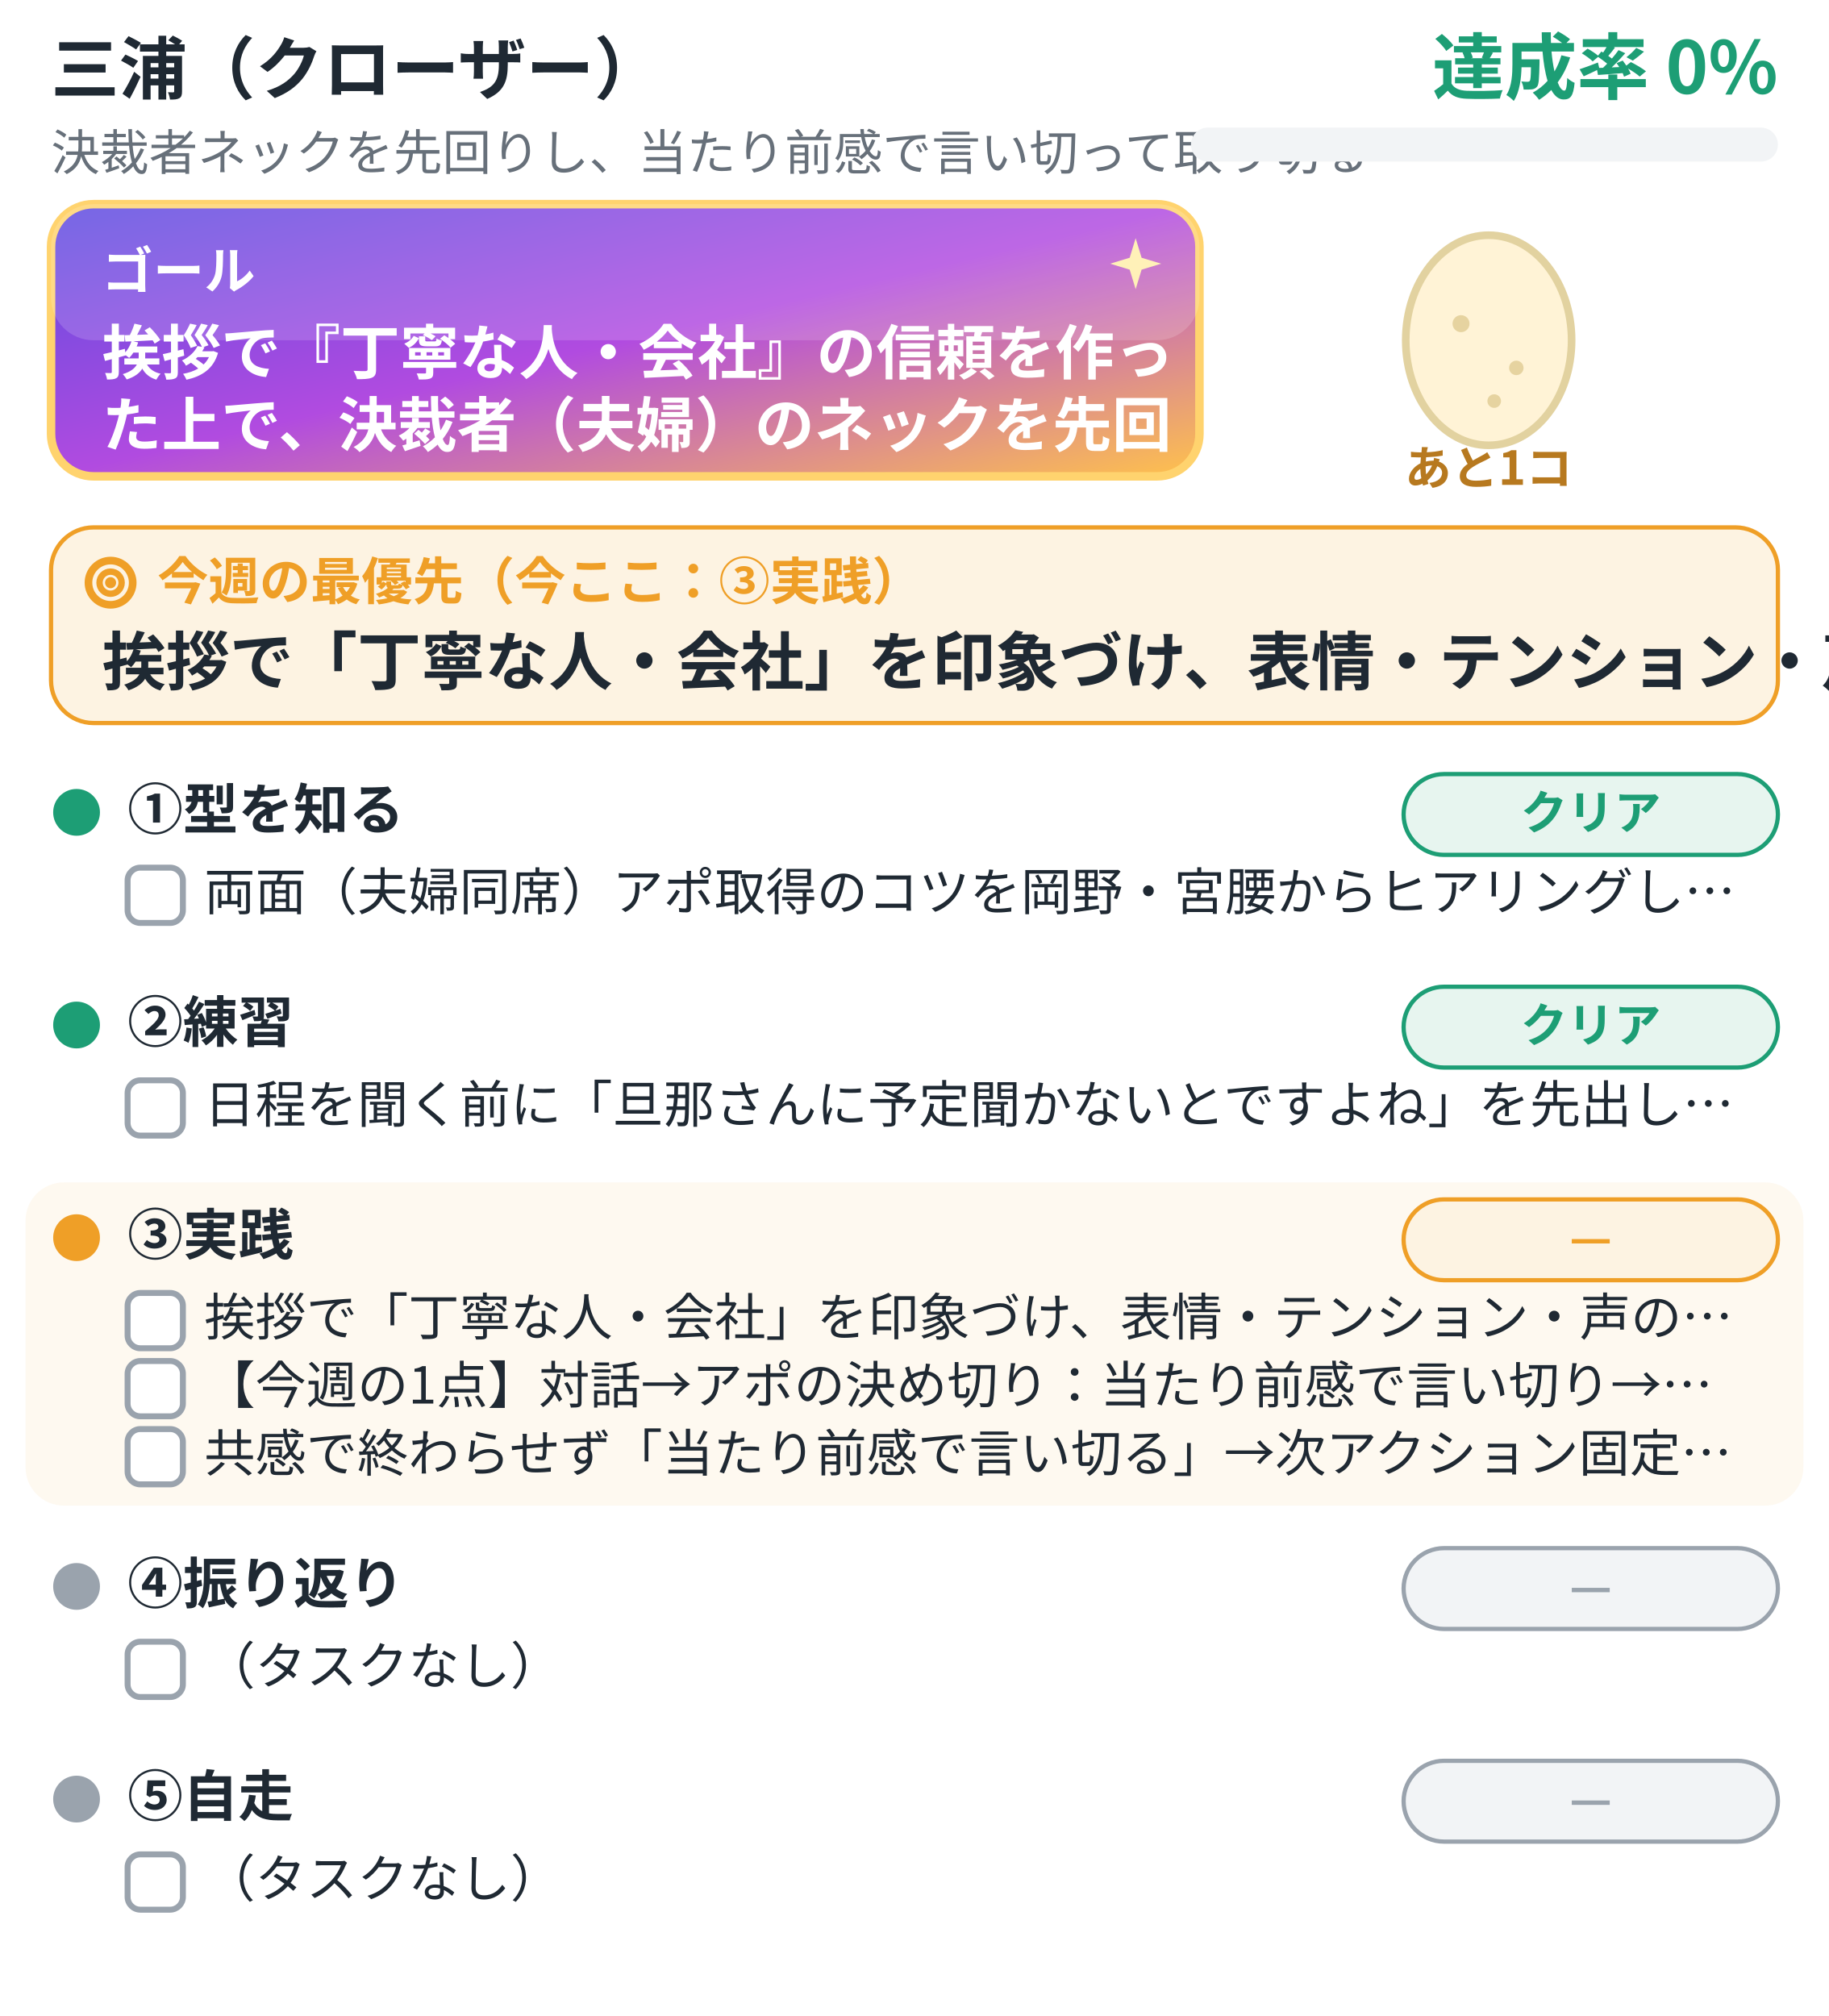
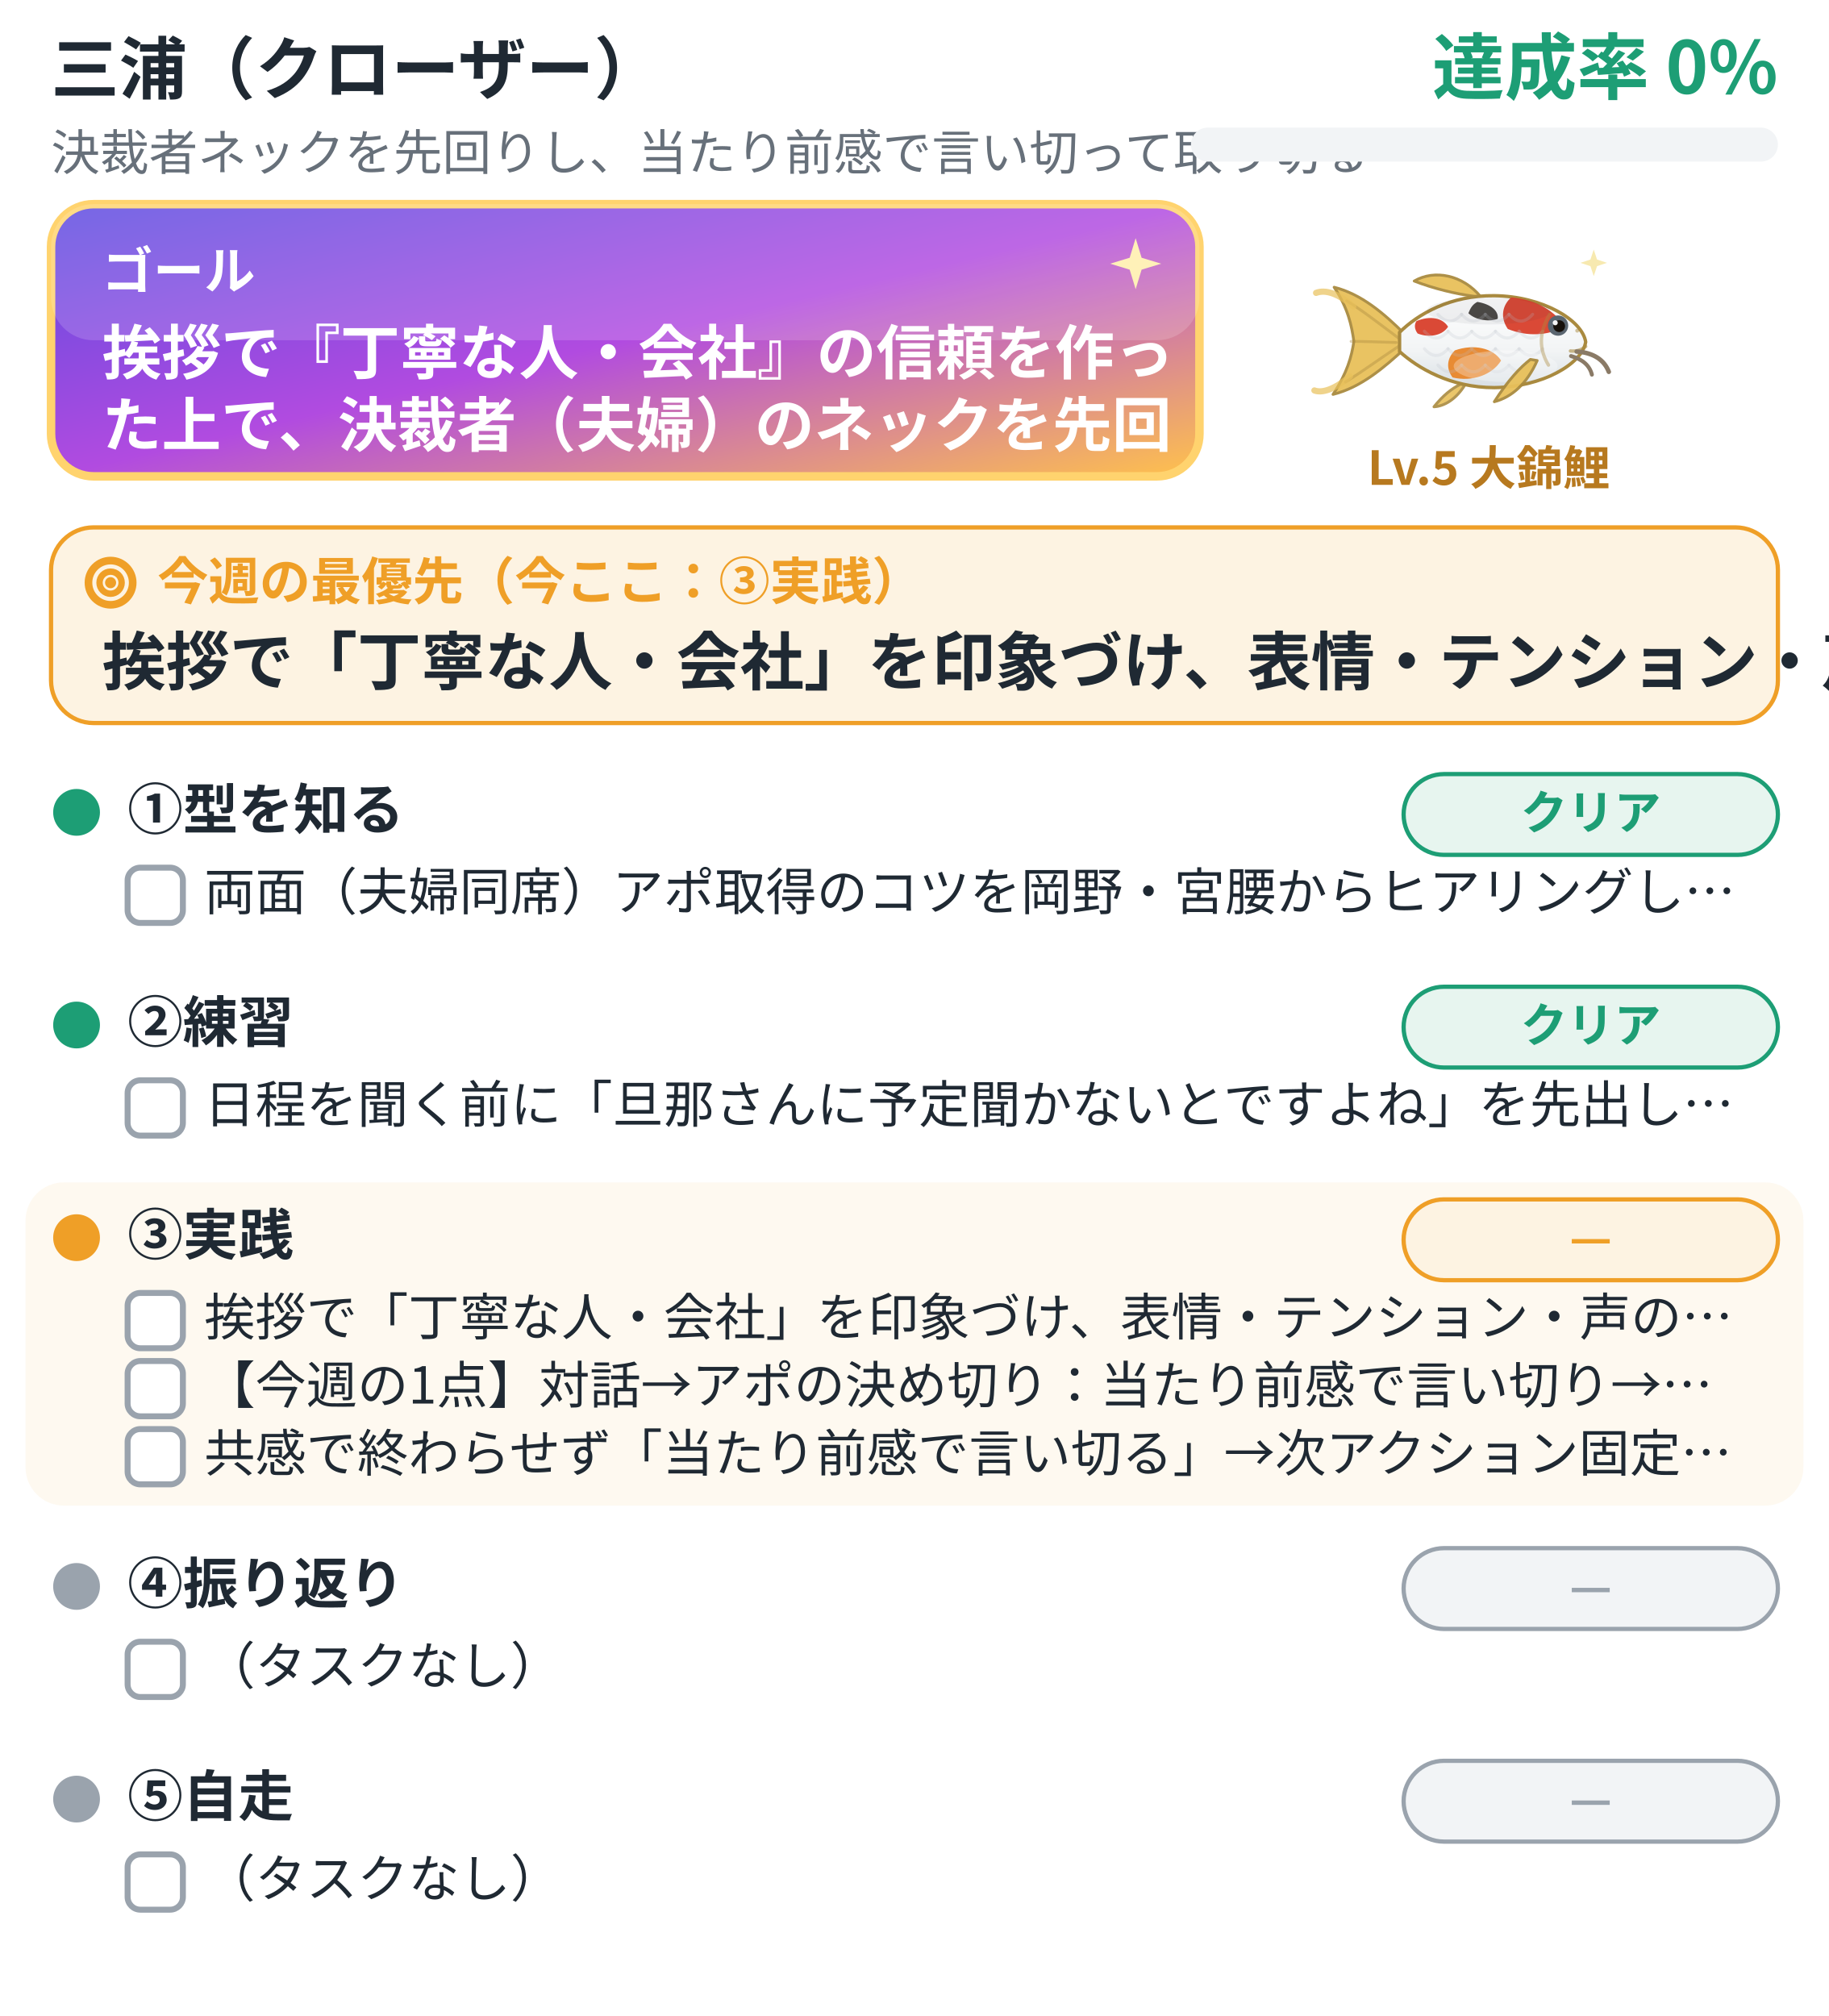
- <svg xmlns="http://www.w3.org/2000/svg" viewBox="0 0 430 474" font-family="Hiragino Sans, 'Noto Sans CJK JP', 'Yu Gothic', sans-serif" width="430" height="474">
+ <svg xmlns="http://www.w3.org/2000/svg" viewBox="0 0 430 474" font-family="Hiragino Sans, 'Noto Sans CJK JP', 'Yu Gothic', IPAGothic, sans-serif" width="430" height="474">
  <defs>
    <linearGradient id="goalGrad" x1="0" y1="0" x2="1" y2="1">
      <stop offset="0" stop-color="#5B4BE0" />
      <stop offset="0.5" stop-color="#B14BE0" />
      <stop offset="1" stop-color="#FFC24B" />
    </linearGradient>
    <linearGradient id="phx" x1="0" y1="0" x2="0" y2="1">
      <stop offset="0" stop-color="#FFE259" />
      <stop offset="0.5" stop-color="#FF9A00" />
      <stop offset="1" stop-color="#FF3D00" />
    </linearGradient>
    <linearGradient id="phx2" x1="0" y1="0" x2="0" y2="1">
      <stop offset="0" stop-color="#FFF0A0" />
      <stop offset="1" stop-color="#FF7A00" />
    </linearGradient>
    <linearGradient id="hen" x1="0" y1="0" x2="1" y2="1">
      <stop offset="0" stop-color="#37C9B0" />
      <stop offset="0.6" stop-color="#3DA0E8" />
      <stop offset="1" stop-color="#7A5BE0" />
    </linearGradient>
    <linearGradient id="pcock" x1="0" y1="0" x2="0" y2="1">
      <stop offset="0" stop-color="#2BD0C0" />
      <stop offset="0.55" stop-color="#2E8FD0" />
      <stop offset="1" stop-color="#2E4BB0" />
    </linearGradient>
    <linearGradient id="gold" x1="0" y1="0" x2="0" y2="1">
      <stop offset="0" stop-color="#FFF0A8" />
      <stop offset="0.5" stop-color="#F2C230" />
      <stop offset="1" stop-color="#C8901A" />
    </linearGradient>
+     <linearGradient id="fishBlu" x1="0" y1="0" x2="0" y2="1">
+       <stop offset="0" stop-color="#6FA9CC" />
+       <stop offset="0.55" stop-color="#A8CFE3" />
+       <stop offset="1" stop-color="#E4F1F7" />
+     </linearGradient>
+     <linearGradient id="fishWht" x1="0" y1="0" x2="0" y2="1">
+       <stop offset="0" stop-color="#FFFFFF" />
+       <stop offset="0.6" stop-color="#F2F4F5" />
+       <stop offset="1" stop-color="#D8DFE4" />
+     </linearGradient>
+     <linearGradient id="fishGld" x1="0" y1="0" x2="0" y2="1">
+       <stop offset="0" stop-color="#F8D25C" />
+       <stop offset="0.55" stop-color="#EFAF2E" />
+       <stop offset="1" stop-color="#D88A15" />
+     </linearGradient>
+     <linearGradient id="drgBlu" x1="0" y1="0" x2="1" y2="1">
+       <stop offset="0" stop-color="#55D0CF" />
+       <stop offset="0.5" stop-color="#2E86C8" />
+       <stop offset="1" stop-color="#4353C0" />
+     </linearGradient>
+     <linearGradient id="drgGld" x1="0" y1="0" x2="0" y2="1">
+       <stop offset="0" stop-color="#F9DC74" />
+       <stop offset="0.45" stop-color="#EEB53A" />
+       <stop offset="1" stop-color="#B87A12" />
+     </linearGradient>
+     <linearGradient id="eggG" x1="0" y1="0" x2="0" y2="1">
+       <stop offset="0" stop-color="#FFF9E8" />
+       <stop offset="1" stop-color="#EFD9A8" />
+     </linearGradient>
+     <radialGradient id="glowG">
+       <stop offset="0" stop-color="#FFE9A0" stop-opacity="0.75" />
+       <stop offset="1" stop-color="#FFE9A0" stop-opacity="0" />
+     </radialGradient>
  </defs>
  <rect x="0" y="0" width="430" height="474" fill="#fff" />
  <text x="12" y="22" font-size="16" font-weight="700" fill="#1F2933">三浦（クローザー）</text>
  <text x="12" y="40" font-size="11.5" fill="#67707A">決裁者ネックを先回りし、当たり前感で言い切って取り切る</text>
  <text x="418" y="22" text-anchor="end" font-size="17" font-weight="700" fill="#1D9E75">達成率 0%</text>
  <rect x="280" y="30" width="138" height="8" rx="4" fill="#F2F4F6" />
  <rect x="280" y="30" width="0" height="8" rx="4" fill="#1D9E75" />
  <rect x="12" y="48" width="270" height="64" rx="10" fill="url(#goalGrad)" stroke="#FFD36E" stroke-width="2" />
  <rect x="12" y="48" width="270" height="32.0" rx="10" fill="#fff" opacity="0.16" />
  <text x="24" y="68" font-size="12" font-weight="700" fill="#fff">ゴール</text>
  <polygon points="267.0,56.0 268.4,60.6 273.0,62.0 268.4,63.4 267.0,68.0 265.6,63.4 261.0,62.0 265.6,60.6" fill="#FFF1B8" />
  <text x="24" y="88" font-size="14" font-weight="600" fill="#fff">挨拶で『丁寧な人・会社』の信頼を作っ</text>
  <text x="24" y="105" font-size="14" font-weight="600" fill="#fff">た上で、決裁者（夫婦）のネックを先回</text>
-   <ellipse cx="350.0" cy="80.0" rx="19.5" ry="24.7" fill="#FFF3D6" />
-   <ellipse cx="350.0" cy="80.0" rx="19.5" ry="24.7" fill="none" stroke="#E2D2A0" stroke-width="1.8" />
-   <circle cx="343.5" cy="76.1" r="2.0" fill="#E6D3A0" />
-   <circle cx="356.5" cy="86.5" r="1.7" fill="#E6D3A0" />
-   <circle cx="351.3" cy="94.3" r="1.6" fill="#E6D3A0" />
-   <text x="350" y="114" text-anchor="middle" font-size="11" font-weight="700" fill="#B7791F">あと1コ</text>
+   <g transform="translate(350,80) scale(1.3)">
+     <g transform="scale(1.02)">
+       <path d="M-14.8,-1 C-18.6,-4.8 -22.6,-8.2 -27.4,-9.4 C-24.9,-5.6 -24.3,-2.6 -23.9,0.2 C-24.3,2.9 -25.1,5.8 -27.6,9.6 C-22.7,8.4 -18.6,4.9 -14.8,1.4 Z" fill="#E8C05A" stroke="#A98A3F" stroke-width="0.5" stroke-linecap="round" stroke-linejoin="round" opacity="0.95" />
+       <path d="M-16,-0.4 C-19.5,-3 -22.4,-5.3 -25.2,-7" fill="none" stroke="#A98A3F" stroke-width="0.5" stroke-linecap="round" stroke-linejoin="round" opacity="0.4" />
+       <path d="M-16.4,0.4 C-19.8,0.3 -22,0.2 -24.4,0.2" fill="none" stroke="#A98A3F" stroke-width="0.5" stroke-linecap="round" stroke-linejoin="round" opacity="0.4" />
+       <path d="M-16,1.1 C-19.5,3.4 -22.3,5.5 -25.4,7.4" fill="none" stroke="#A98A3F" stroke-width="0.5" stroke-linecap="round" stroke-linejoin="round" opacity="0.4" />
+       <path d="M-24,-6 C-26.8,-8.4 -29,-9 -30.6,-8.4" fill="none" stroke="#E8C05A" stroke-width="1.1" stroke-linecap="round" stroke-linejoin="round" opacity="0.7" />
+       <path d="M-24.6,6.4 C-27.4,8.8 -29.6,9.4 -30.9,8.9" fill="none" stroke="#E8C05A" stroke-width="1.1" stroke-linecap="round" stroke-linejoin="round" opacity="0.7" />
+       <path d="M-1.4,-7.7 C-4.6,-11.6 -9.6,-12.6 -13.2,-10.5 C-9.9,-9.2 -5.8,-8.2 -2.6,-7.8 Z" fill="#E8C05A" stroke="#A98A3F" stroke-width="0.5" stroke-linecap="round" stroke-linejoin="round" opacity="0.95" />
+       <path d="M-4.2,7.9 C-5.8,10.5 -7.9,11.7 -9.7,11.8 C-8.1,9.8 -6.6,8.6 -5,7.8 Z" fill="#E8C05A" stroke="#A98A3F" stroke-width="0.5" stroke-linecap="round" stroke-linejoin="round" opacity="0.9" />
+       <path d="M17.2,0.3 C16.6,-3.6 9.5,-7.8 1,-7.9 C-6.8,-8 -12.6,-4.6 -15.8,-1.4 L-15.8,2 C-12.6,4.9 -6.8,8.4 1,8.4 C9.5,8.3 16.6,4.2 17.2,0.3 Z" fill="url(#fishWht)" stroke="#A98A3F" stroke-width="0.6" stroke-linecap="round" stroke-linejoin="round" />
+       <path d="M4,-7.6 C8.6,-7.2 12,-5 13.4,-2.4 C10.6,-0.8 6.8,-0.6 3.4,-2 C2,-4 2.4,-6.2 4,-7.6 Z" fill="#D8402C" opacity="0.95" />
+       <path d="M-6,1.8 C-2.6,0.6 0.8,1.4 2.2,3.6 C0.6,6.2 -3,7.4 -6.4,6.6 C-7.6,5 -7.4,3.2 -6,1.8 Z" fill="#E8862B" opacity="0.95" />
+       <path d="M-12.8,-3.4 C-10.4,-4.4 -8.2,-4 -7.2,-2.4 C-8.2,-0.8 -10.6,-0.4 -12.6,-1.2 C-13.2,-2 -13.2,-2.8 -12.8,-3.4 Z" fill="#D8402C" opacity="0.95" />
+       <path d="M-2,-6.8 C0.4,-6.4 1.8,-5.2 1.6,-3.8 C0,-3.2 -2.4,-3.6 -3.6,-4.8 C-3.2,-5.8 -2.8,-6.4 -2,-6.8 Z" fill="#2E2A26" opacity="0.85" />
+       <path d="M-9,-4.6 q2.1,2.4 4.2,0" fill="none" stroke="#B9C1C8" stroke-width="0.55" stroke-linecap="round" stroke-linejoin="round" opacity="0.22" />
+       <path d="M-4.8,-4.6 q2.1,2.4 4.2,0" fill="none" stroke="#B9C1C8" stroke-width="0.55" stroke-linecap="round" stroke-linejoin="round" opacity="0.22" />
+       <path d="M-0.6,-4.6 q2.1,2.4 4.2,0" fill="none" stroke="#B9C1C8" stroke-width="0.55" stroke-linecap="round" stroke-linejoin="round" opacity="0.22" />
+       <path d="M3.6,-4.6 q2.1,2.4 4.2,0" fill="none" stroke="#B9C1C8" stroke-width="0.55" stroke-linecap="round" stroke-linejoin="round" opacity="0.22" />
+       <path d="M-11.4,-1.6 q2.1,2.4 4.2,0" fill="none" stroke="#B9C1C8" stroke-width="0.55" stroke-linecap="round" stroke-linejoin="round" opacity="0.22" />
+       <path d="M-7.2,-1.6 q2.1,2.4 4.2,0" fill="none" stroke="#B9C1C8" stroke-width="0.55" stroke-linecap="round" stroke-linejoin="round" opacity="0.22" />
+       <path d="M-3,-1.6 q2.1,2.4 4.2,0" fill="none" stroke="#B9C1C8" stroke-width="0.55" stroke-linecap="round" stroke-linejoin="round" opacity="0.22" />
+       <path d="M1.2,-1.6 q2.1,2.4 4.2,0" fill="none" stroke="#B9C1C8" stroke-width="0.55" stroke-linecap="round" stroke-linejoin="round" opacity="0.22" />
+       <path d="M5.4,-1.6 q2.1,2.4 4.2,0" fill="none" stroke="#B9C1C8" stroke-width="0.55" stroke-linecap="round" stroke-linejoin="round" opacity="0.22" />
+       <path d="M-11.4,1.5 q2.1,2.4 4.2,0" fill="none" stroke="#B9C1C8" stroke-width="0.55" stroke-linecap="round" stroke-linejoin="round" opacity="0.22" />
+       <path d="M-7.2,1.5 q2.1,2.4 4.2,0" fill="none" stroke="#B9C1C8" stroke-width="0.55" stroke-linecap="round" stroke-linejoin="round" opacity="0.22" />
+       <path d="M-3,1.5 q2.1,2.4 4.2,0" fill="none" stroke="#B9C1C8" stroke-width="0.55" stroke-linecap="round" stroke-linejoin="round" opacity="0.22" />
+       <path d="M1.2,1.5 q2.1,2.4 4.2,0" fill="none" stroke="#B9C1C8" stroke-width="0.55" stroke-linecap="round" stroke-linejoin="round" opacity="0.22" />
+       <path d="M5.4,1.5 q2.1,2.4 4.2,0" fill="none" stroke="#B9C1C8" stroke-width="0.55" stroke-linecap="round" stroke-linejoin="round" opacity="0.22" />
+       <path d="M-9,4.4 q2.1,2.4 4.2,0" fill="none" stroke="#B9C1C8" stroke-width="0.55" stroke-linecap="round" stroke-linejoin="round" opacity="0.22" />
+       <path d="M-4.8,4.4 q2.1,2.4 4.2,0" fill="none" stroke="#B9C1C8" stroke-width="0.55" stroke-linecap="round" stroke-linejoin="round" opacity="0.22" />
+       <path d="M-0.6,4.4 q2.1,2.4 4.2,0" fill="none" stroke="#B9C1C8" stroke-width="0.55" stroke-linecap="round" stroke-linejoin="round" opacity="0.22" />
+       <path d="M3.6,4.4 q2.1,2.4 4.2,0" fill="none" stroke="#B9C1C8" stroke-width="0.55" stroke-linecap="round" stroke-linejoin="round" opacity="0.22" />
+       <ellipse cx="0" cy="-5.2" rx="11" ry="2.4" fill="#1F2933" opacity="0.06" />
+       <ellipse cx="3" cy="4.6" rx="9.2" ry="2.8" fill="#FFFFFF" opacity="0.28" />
+       <path d="M10.8,-4.6 C8.9,-1.4 8.9,1.6 10.6,4.4" fill="none" stroke="#A98A3F" stroke-width="0.6" stroke-linecap="round" stroke-linejoin="round" opacity="0.4" />
+       <path d="M17.2,1.1 C16.4,1.8 15.4,2 14.5,1.9" fill="none" stroke="#A98A3F" stroke-width="0.6" stroke-linecap="round" stroke-linejoin="round" opacity="0.6" />
+       <circle cx="15.7" cy="-1.7" r="0.35" fill="#A98A3F" opacity="0.5" />
+       <path d="M8.6,3.6 C6.8,7.7 4.1,10.1 1,10.9 C3.5,7 5.6,4.8 7.4,3.4 Z" fill="#E8C05A" stroke="#A98A3F" stroke-width="0.5" stroke-linecap="round" stroke-linejoin="round" opacity="0.95" />
+       <path d="M15.6,2 C18.6,2.2 20.5,3.5 21.3,5.6" fill="none" stroke="#8A7A66" stroke-width="0.8" stroke-linecap="round" stroke-linejoin="round" />
+       <path d="M14.6,2.8 C16.7,3.4 17.9,4.5 18.3,6.1" fill="none" stroke="#8A7A66" stroke-width="0.7" stroke-linecap="round" stroke-linejoin="round" />
+       <circle cx="12.3" cy="-2.6" r="1.8" fill="#5B6670" />
+       <circle cx="12.5" cy="-2.5" r="1.05" fill="#17110B" />
+       <circle cx="11.8" cy="-3.1" r="0.45" fill="#FFFFFF" opacity="0.95" />
+     </g>
+     <polygon points="19.0,-16.4 19.6,-14.6 21.4,-14.0 19.6,-13.4 19.0,-11.6 18.4,-13.4 16.6,-14.0 18.4,-14.6" fill="#F7E9B0" />
+   </g>
+   <text x="350" y="114" text-anchor="middle" font-size="11" font-weight="700" fill="#B7791F">Lv.5 大錦鯉</text>
  <rect x="12" y="124" width="406" height="46" rx="10" fill="#FDF3E2" stroke="#EF9F27" />
  <circle cx="26" cy="137" r="5.2" fill="none" stroke="#EF9F27" stroke-width="1.8" />
  <circle cx="26" cy="137" r="2.6" fill="none" stroke="#EF9F27" stroke-width="1.5" />
  <circle cx="26" cy="137" r="1.3" fill="#EF9F27" />
  <text x="37" y="141" font-size="12" font-weight="700" fill="#EF9F27">今週の最優先（今ここ：③実践）</text>
  <text x="24" y="161" font-size="15" font-weight="700" fill="#1F2933">挨拶で「丁寧な人・会社」を印象づけ、表情・テンション・声の…</text>
  <circle cx="18" cy="191" r="5.5" fill="#1D9E75" />
  <text x="30" y="195" font-size="13" font-weight="700" fill="#1F2933">①型を知る</text>
  <rect x="330" y="182" width="88" height="19" rx="9.5" fill="#E7F5EF" stroke="#1D9E75" />
  <text x="374" y="195" text-anchor="middle" font-size="11" font-weight="700" fill="#1D9E75">クリア</text>
  <rect x="30" y="204" width="13" height="13" rx="3" fill="#fff" stroke="#9AA3AD" stroke-width="1.4" />
  <text x="48" y="214" font-size="12" fill="#1F2933">両面（夫婦同席）アポ取得のコツを岡野・宮腰からヒアリングし…</text>
  <circle cx="18" cy="241" r="5.5" fill="#1D9E75" />
  <text x="30" y="245" font-size="13" font-weight="700" fill="#1F2933">②練習</text>
  <rect x="330" y="232" width="88" height="19" rx="9.5" fill="#E7F5EF" stroke="#1D9E75" />
  <text x="374" y="245" text-anchor="middle" font-size="11" font-weight="700" fill="#1D9E75">クリア</text>
  <rect x="30" y="254" width="13" height="13" rx="3" fill="#fff" stroke="#9AA3AD" stroke-width="1.4" />
  <text x="48" y="264" font-size="12" fill="#1F2933">日程を聞く前に「旦那さんに予定聞かないとですよね」を先出し…</text>
  <rect x="6" y="278" width="418" height="76" rx="9" fill="#FDF3E2" opacity="0.5" />
  <circle cx="18" cy="291" r="5.5" fill="#EF9F27" />
  <text x="30" y="295" font-size="13" font-weight="700" fill="#1F2933">③実践</text>
  <rect x="330" y="282" width="88" height="19" rx="9.5" fill="#FDF3E2" stroke="#EF9F27" />
  <text x="374" y="295" text-anchor="middle" font-size="11" font-weight="700" fill="#EF9F27">—</text>
  <rect x="30" y="304" width="13" height="13" rx="3" fill="#fff" stroke="#9AA3AD" stroke-width="1.4" />
  <text x="48" y="314" font-size="12" fill="#1F2933">挨拶で「丁寧な人・会社」を印象づけ、表情・テンション・声の…</text>
  <rect x="30" y="320" width="13" height="13" rx="3" fill="#fff" stroke="#9AA3AD" stroke-width="1.4" />
  <text x="48" y="330" font-size="12" fill="#1F2933">【今週の1点】対話→アポの決め切り：当たり前感で言い切り→…</text>
  <rect x="30" y="336" width="13" height="13" rx="3" fill="#fff" stroke="#9AA3AD" stroke-width="1.4" />
  <text x="48" y="346" font-size="12" fill="#1F2933">共感で終わらせず「当たり前感で言い切る」→次アクション固定…</text>
  <circle cx="18" cy="373" r="5.5" fill="#9AA3AD" />
  <text x="30" y="377" font-size="13" font-weight="700" fill="#1F2933">④振り返り</text>
  <rect x="330" y="364" width="88" height="19" rx="9.5" fill="#F2F4F6" stroke="#9AA3AD" />
  <text x="374" y="377" text-anchor="middle" font-size="11" font-weight="700" fill="#9AA3AD">—</text>
  <rect x="30" y="386" width="13" height="13" rx="3" fill="#fff" stroke="#9AA3AD" stroke-width="1.4" />
  <text x="48" y="396" font-size="12" fill="#1F2933">（タスクなし）</text>
  <circle cx="18" cy="423" r="5.5" fill="#9AA3AD" />
  <text x="30" y="427" font-size="13" font-weight="700" fill="#1F2933">⑤自走</text>
  <rect x="330" y="414" width="88" height="19" rx="9.5" fill="#F2F4F6" stroke="#9AA3AD" />
  <text x="374" y="427" text-anchor="middle" font-size="11" font-weight="700" fill="#9AA3AD">—</text>
  <rect x="30" y="436" width="13" height="13" rx="3" fill="#fff" stroke="#9AA3AD" stroke-width="1.4" />
  <text x="48" y="446" font-size="12" fill="#1F2933">（タスクなし）</text>
</svg>
